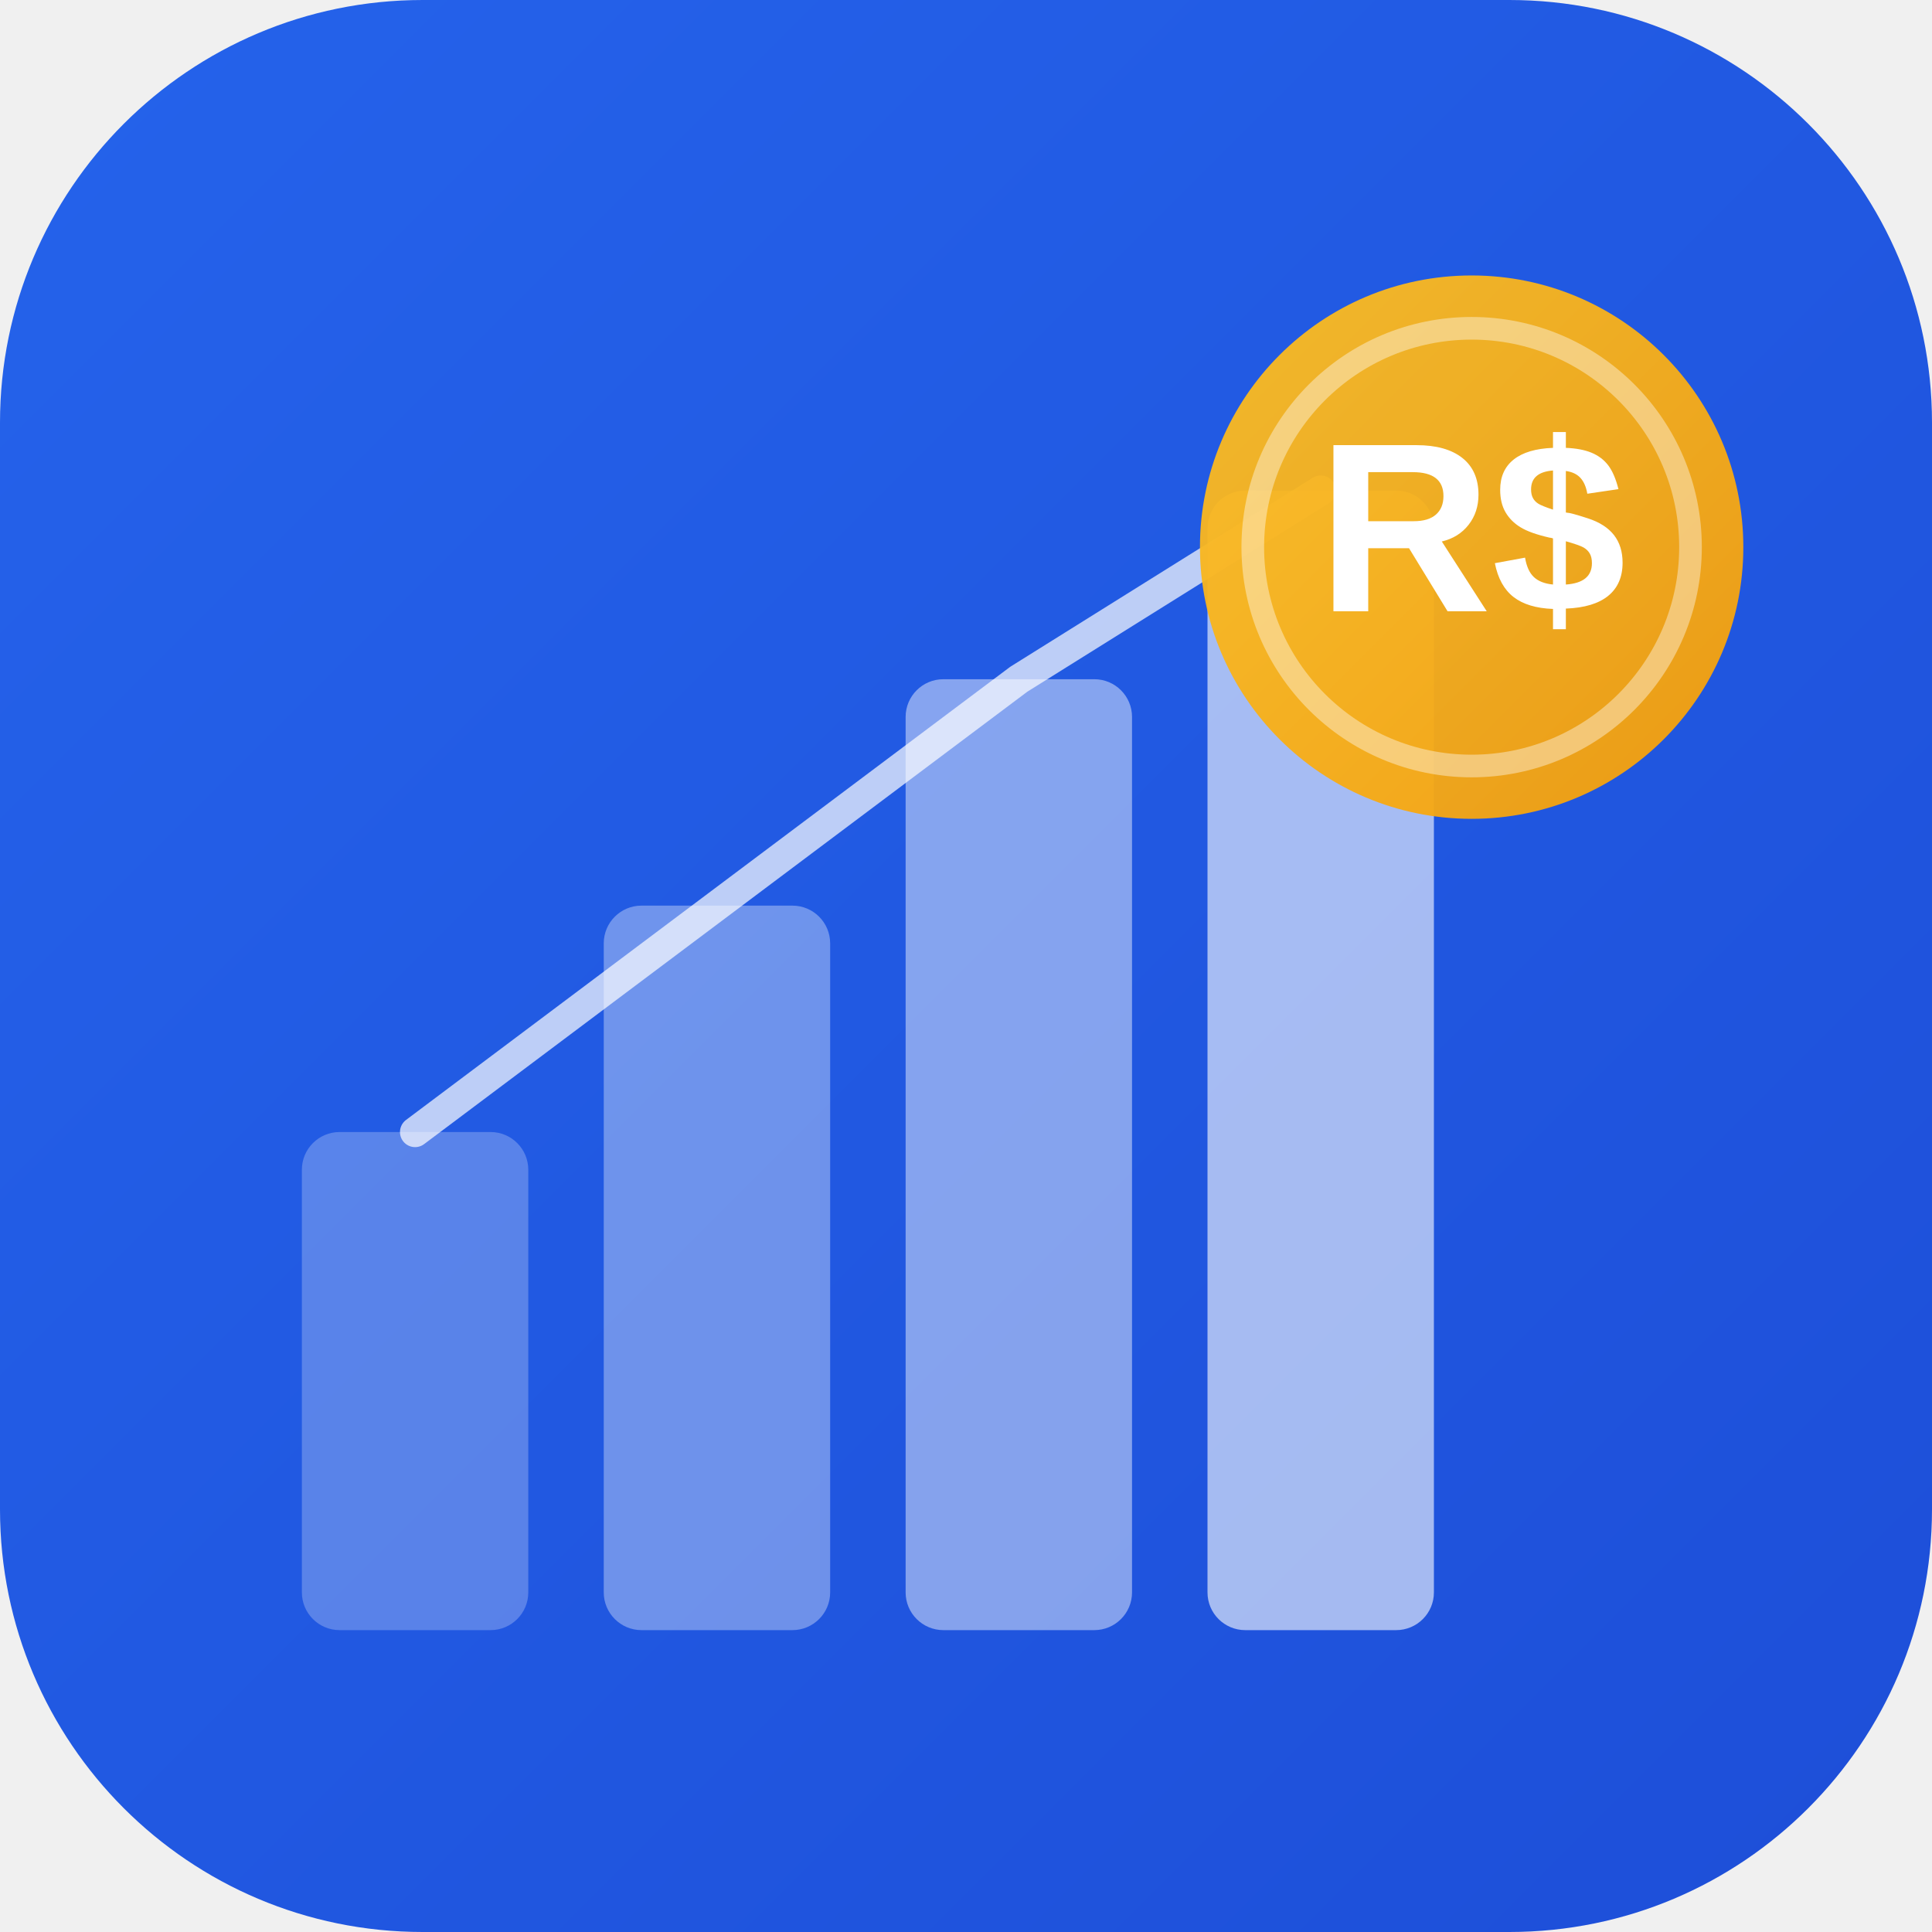
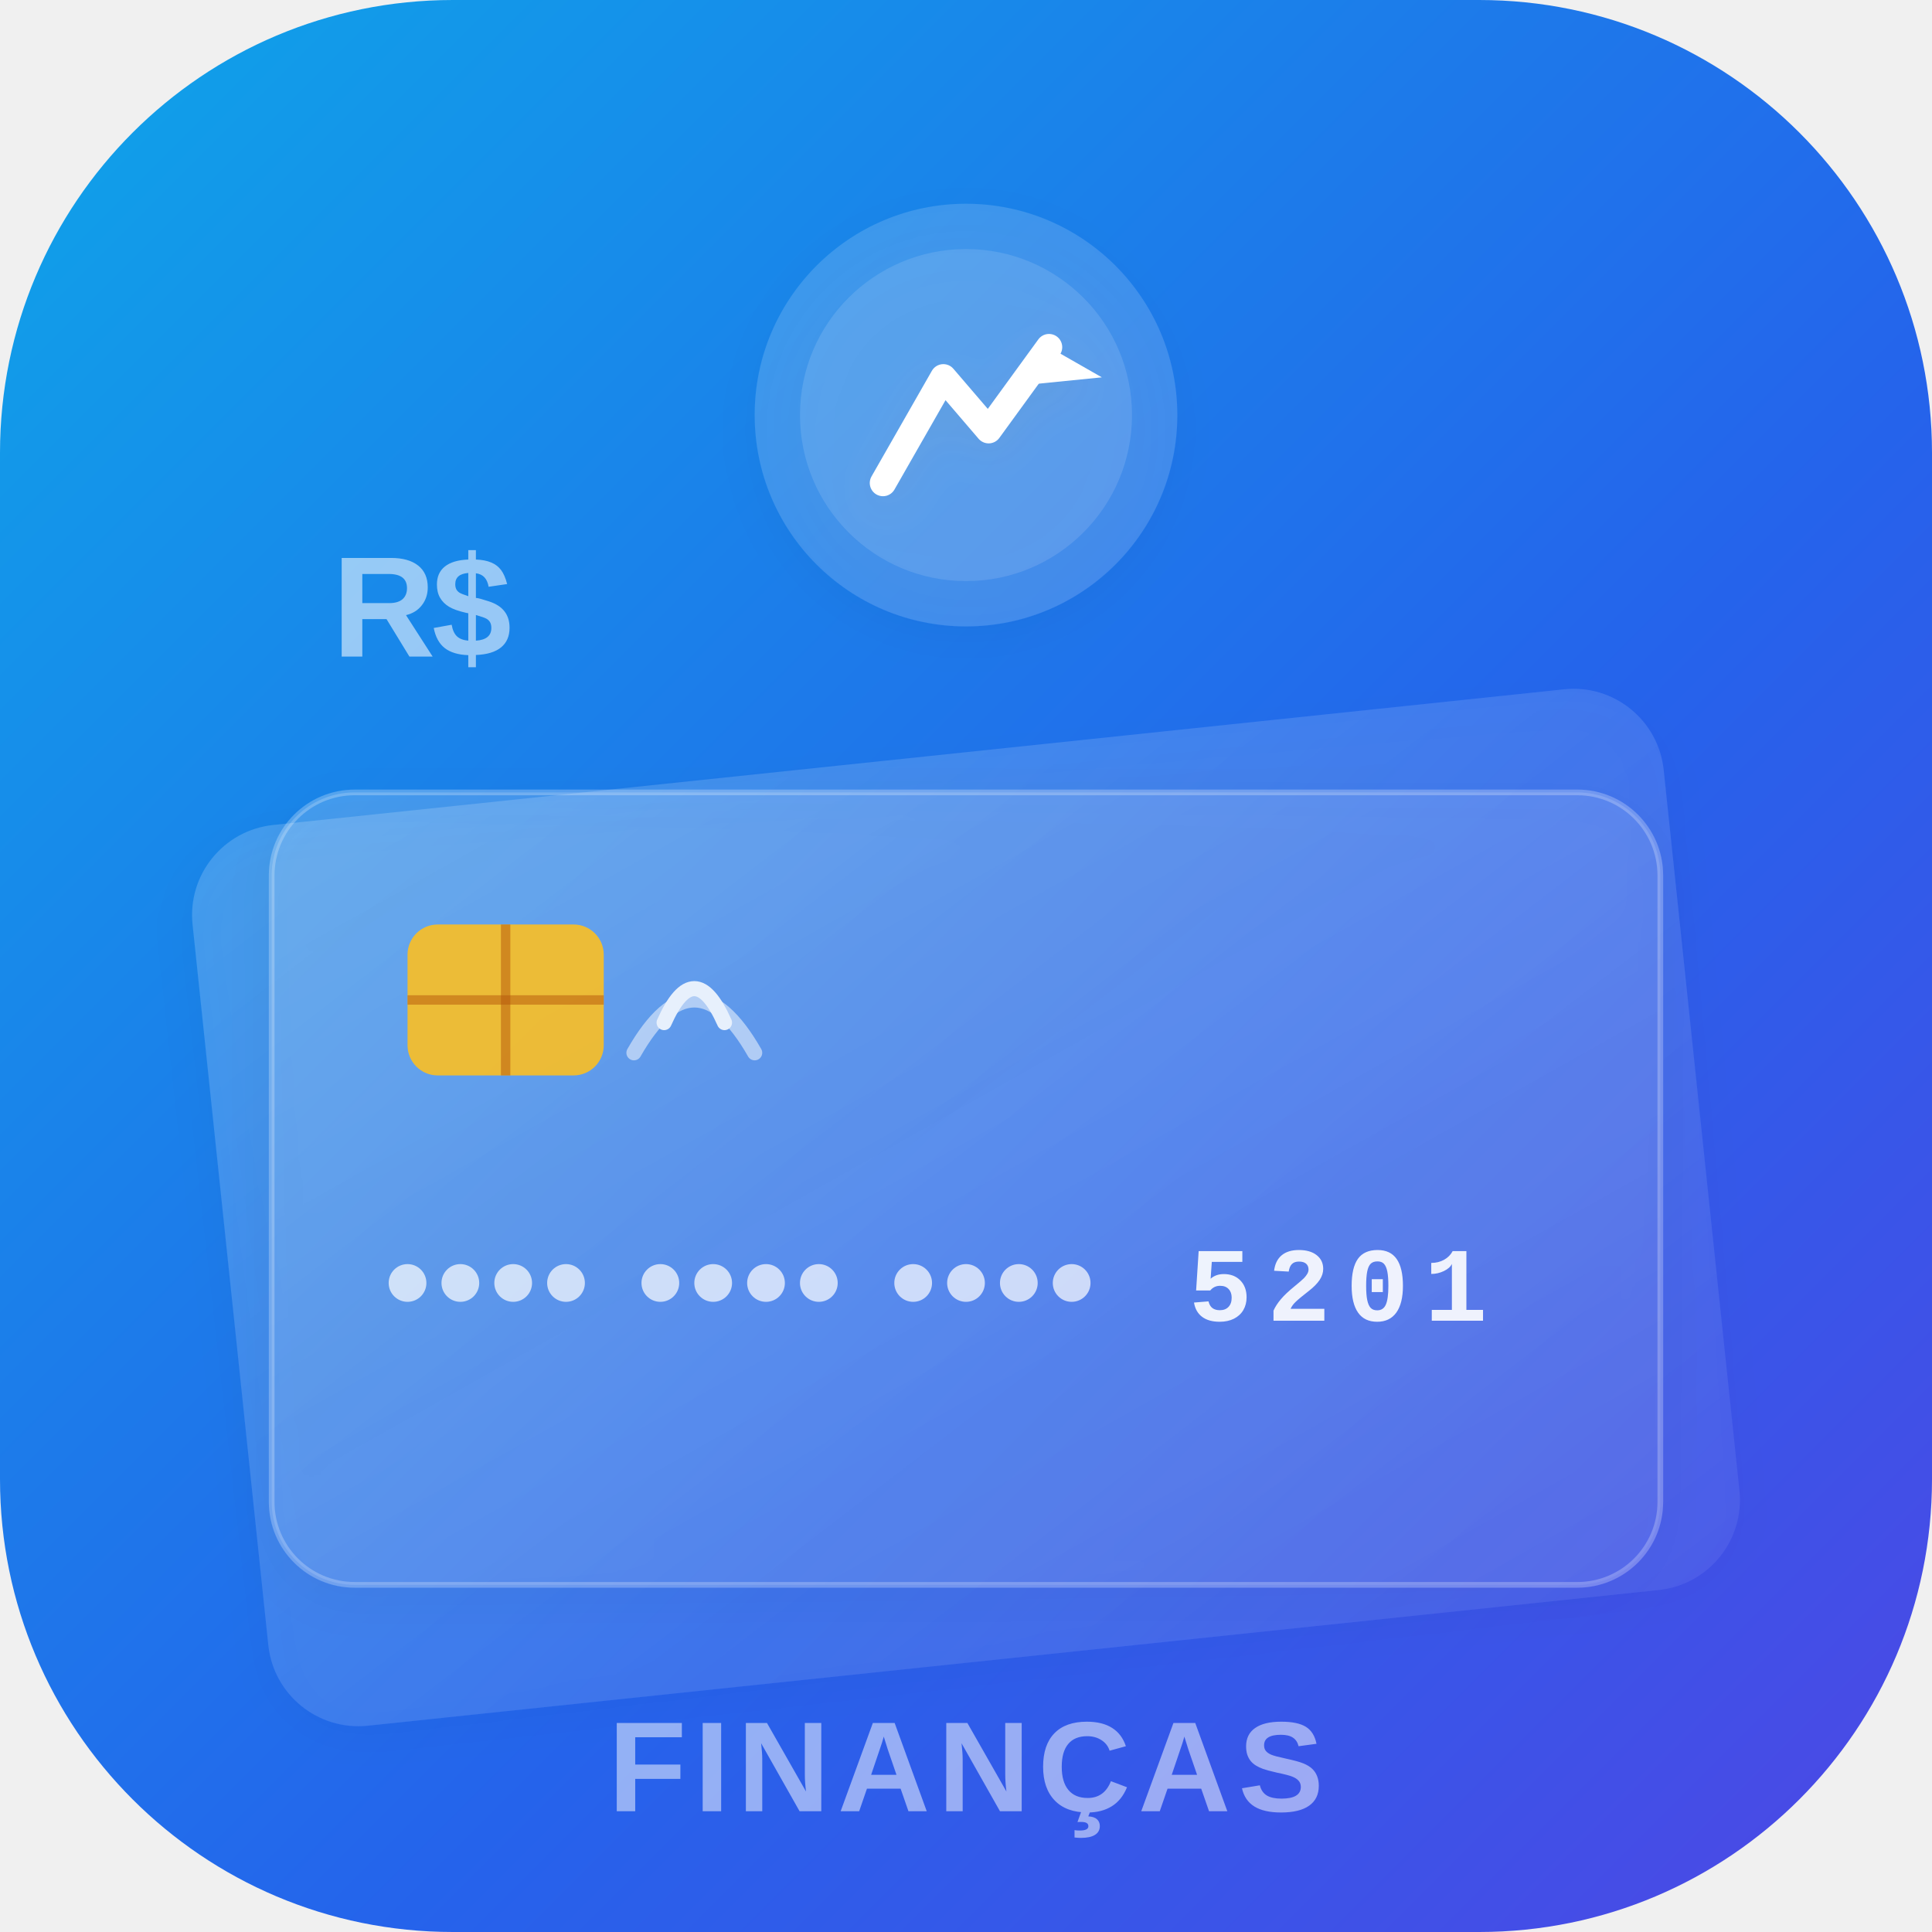
<svg xmlns="http://www.w3.org/2000/svg" viewBox="0 0 512 512">
  <defs>
    <linearGradient id="bg" x1="0%" y1="0%" x2="100%" y2="100%">
-       <stop offset="0%" style="stop-color:#2563eb" />
-       <stop offset="100%" style="stop-color:#1d4ed8" />
+       <stop offset="0%" style="stop-color:#0ea5e9" />
+       <stop offset="60%" style="stop-color:#2563eb" />
+       <stop offset="100%" style="stop-color:#4f46e5" />
    </linearGradient>
-     <linearGradient id="coin" x1="0%" y1="0%" x2="100%" y2="100%">
-       <stop offset="0%" style="stop-color:#fbbf24" />
-       <stop offset="100%" style="stop-color:#f59e0b" />
+     <linearGradient id="card" x1="0%" y1="0%" x2="100%" y2="100%">
+       <stop offset="0%" style="stop-color:#ffffff;stop-opacity:0.18" />
+       <stop offset="100%" style="stop-color:#ffffff;stop-opacity:0.06" />
    </linearGradient>
+     <filter id="shadow" x="-10%" y="-10%" width="120%" height="130%">
+       <feDropShadow dx="0" dy="4" stdDeviation="6" flood-color="#00000033" />
+     </filter>
  </defs>
-   <rect width="512" height="512" rx="112" ry="112" fill="url(#bg)" />
-   <rect x="80" y="300" width="60" height="132" rx="10" fill="white" opacity="0.25" />
-   <rect x="160" y="240" width="60" height="192" rx="10" fill="white" opacity="0.35" />
-   <rect x="240" y="180" width="60" height="252" rx="10" fill="white" opacity="0.45" />
-   <rect x="320" y="130" width="60" height="302" rx="10" fill="white" opacity="0.6" />
-   <polyline points="110,300 190,240 270,180 350,130" fill="none" stroke="white" stroke-width="8" stroke-linecap="round" stroke-linejoin="round" opacity="0.7" />
-   <circle cx="390" cy="145" r="72" fill="url(#coin)" opacity="0.95" />
-   <circle cx="390" cy="145" r="58" fill="none" stroke="white" stroke-width="6" opacity="0.4" />
-   <text x="390" y="162" text-anchor="middle" font-family="Arial, sans-serif" font-weight="900" font-size="64" fill="white">R$</text>
+   <rect width="512" height="512" rx="120" ry="120" fill="url(#bg)" />
+   <rect x="60" y="200" width="392" height="240" rx="24" fill="url(#card)" transform="rotate(-6 256 320)" filter="url(#shadow)" />
+   <rect x="72" y="210" width="368" height="210" rx="22" fill="url(#card)" filter="url(#shadow)" stroke="white" stroke-width="1.5" stroke-opacity="0.25" />
+   <rect x="108" y="245" width="52" height="40" rx="8" fill="#fbbf24" opacity="0.9" />
+   <line x1="108" y1="265" x2="160" y2="265" stroke="#b45309" stroke-width="2.5" opacity="0.5" />
+   <line x1="134" y1="245" x2="134" y2="285" stroke="#b45309" stroke-width="2.5" opacity="0.5" />
+   <g transform="translate(176, 255)" opacity="0.85">
+     <path d="M0,16 Q8,-2 16,16" fill="none" stroke="white" stroke-width="4" stroke-linecap="round" />
+     <path d="M-8,24 Q8,-4 24,24" fill="none" stroke="white" stroke-width="4" stroke-linecap="round" opacity="0.6" />
+   </g>
+   <g fill="white" opacity="0.7">
+     <circle cx="108" cy="340" r="5" />
+     <circle cx="122" cy="340" r="5" />
+     <circle cx="136" cy="340" r="5" />
+     <circle cx="150" cy="340" r="5" />
+     <circle cx="175" cy="340" r="5" />
+     <circle cx="189" cy="340" r="5" />
+     <circle cx="203" cy="340" r="5" />
+     <circle cx="217" cy="340" r="5" />
+     <circle cx="242" cy="340" r="5" />
+     <circle cx="256" cy="340" r="5" />
+     <circle cx="270" cy="340" r="5" />
+     <circle cx="284" cy="340" r="5" />
+   </g>
+   <text x="315" y="350" font-family="'Courier New', monospace" font-weight="700" font-size="28" fill="white" opacity="0.9" letter-spacing="4">5201</text>
+   <g transform="translate(256, 110)" filter="url(#shadow)">
+     <circle cx="0" cy="0" r="56" fill="white" opacity="0.15" />
+     <circle cx="0" cy="0" r="44" fill="white" opacity="0.12" />
+     <polyline points="-22,18 -6,-10 6,4 22,-18" fill="none" stroke="white" stroke-width="7" stroke-linecap="round" stroke-linejoin="round" />
+     <polygon points="22,-18 36,-10 16,-8" fill="white" />
+   </g>
+   <text x="88" y="174" font-family="Arial, sans-serif" font-weight="900" font-size="38" fill="white" opacity="0.55" letter-spacing="-1">R$</text>
+   <text x="256" y="480" text-anchor="middle" font-family="Arial, sans-serif" font-weight="800" font-size="34" fill="white" opacity="0.5" letter-spacing="2">FINANÇAS</text>
</svg>
